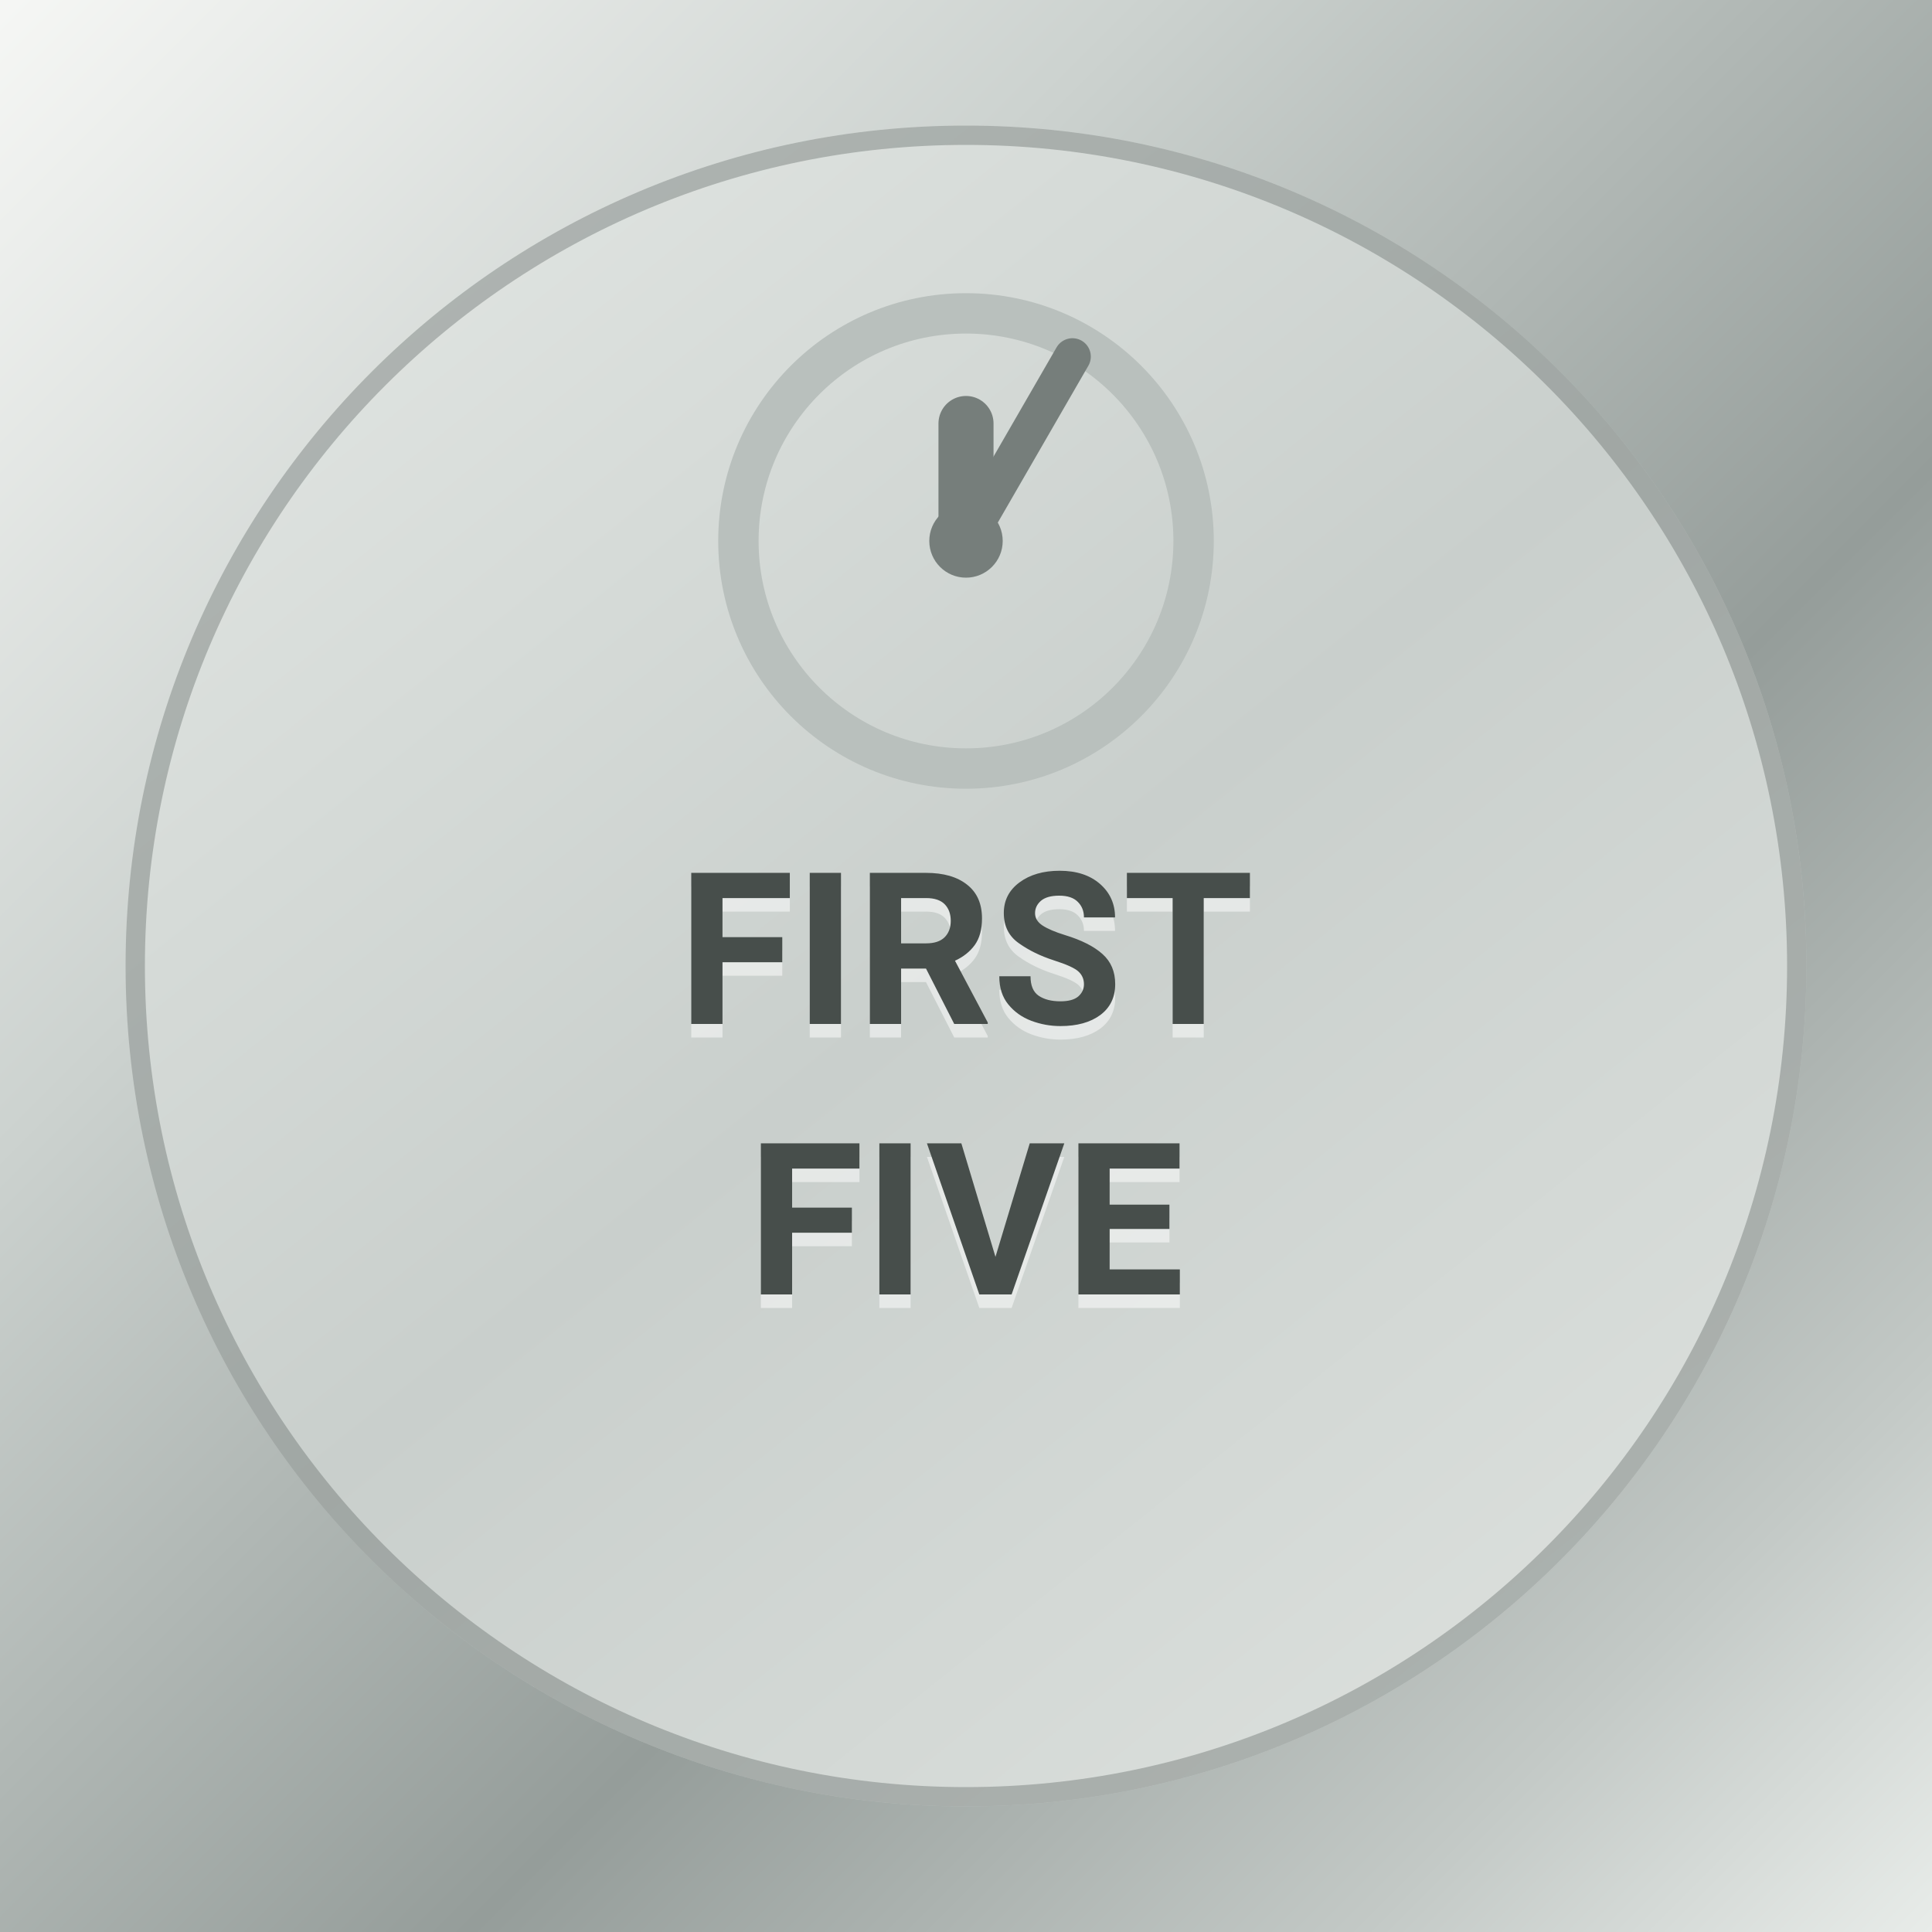
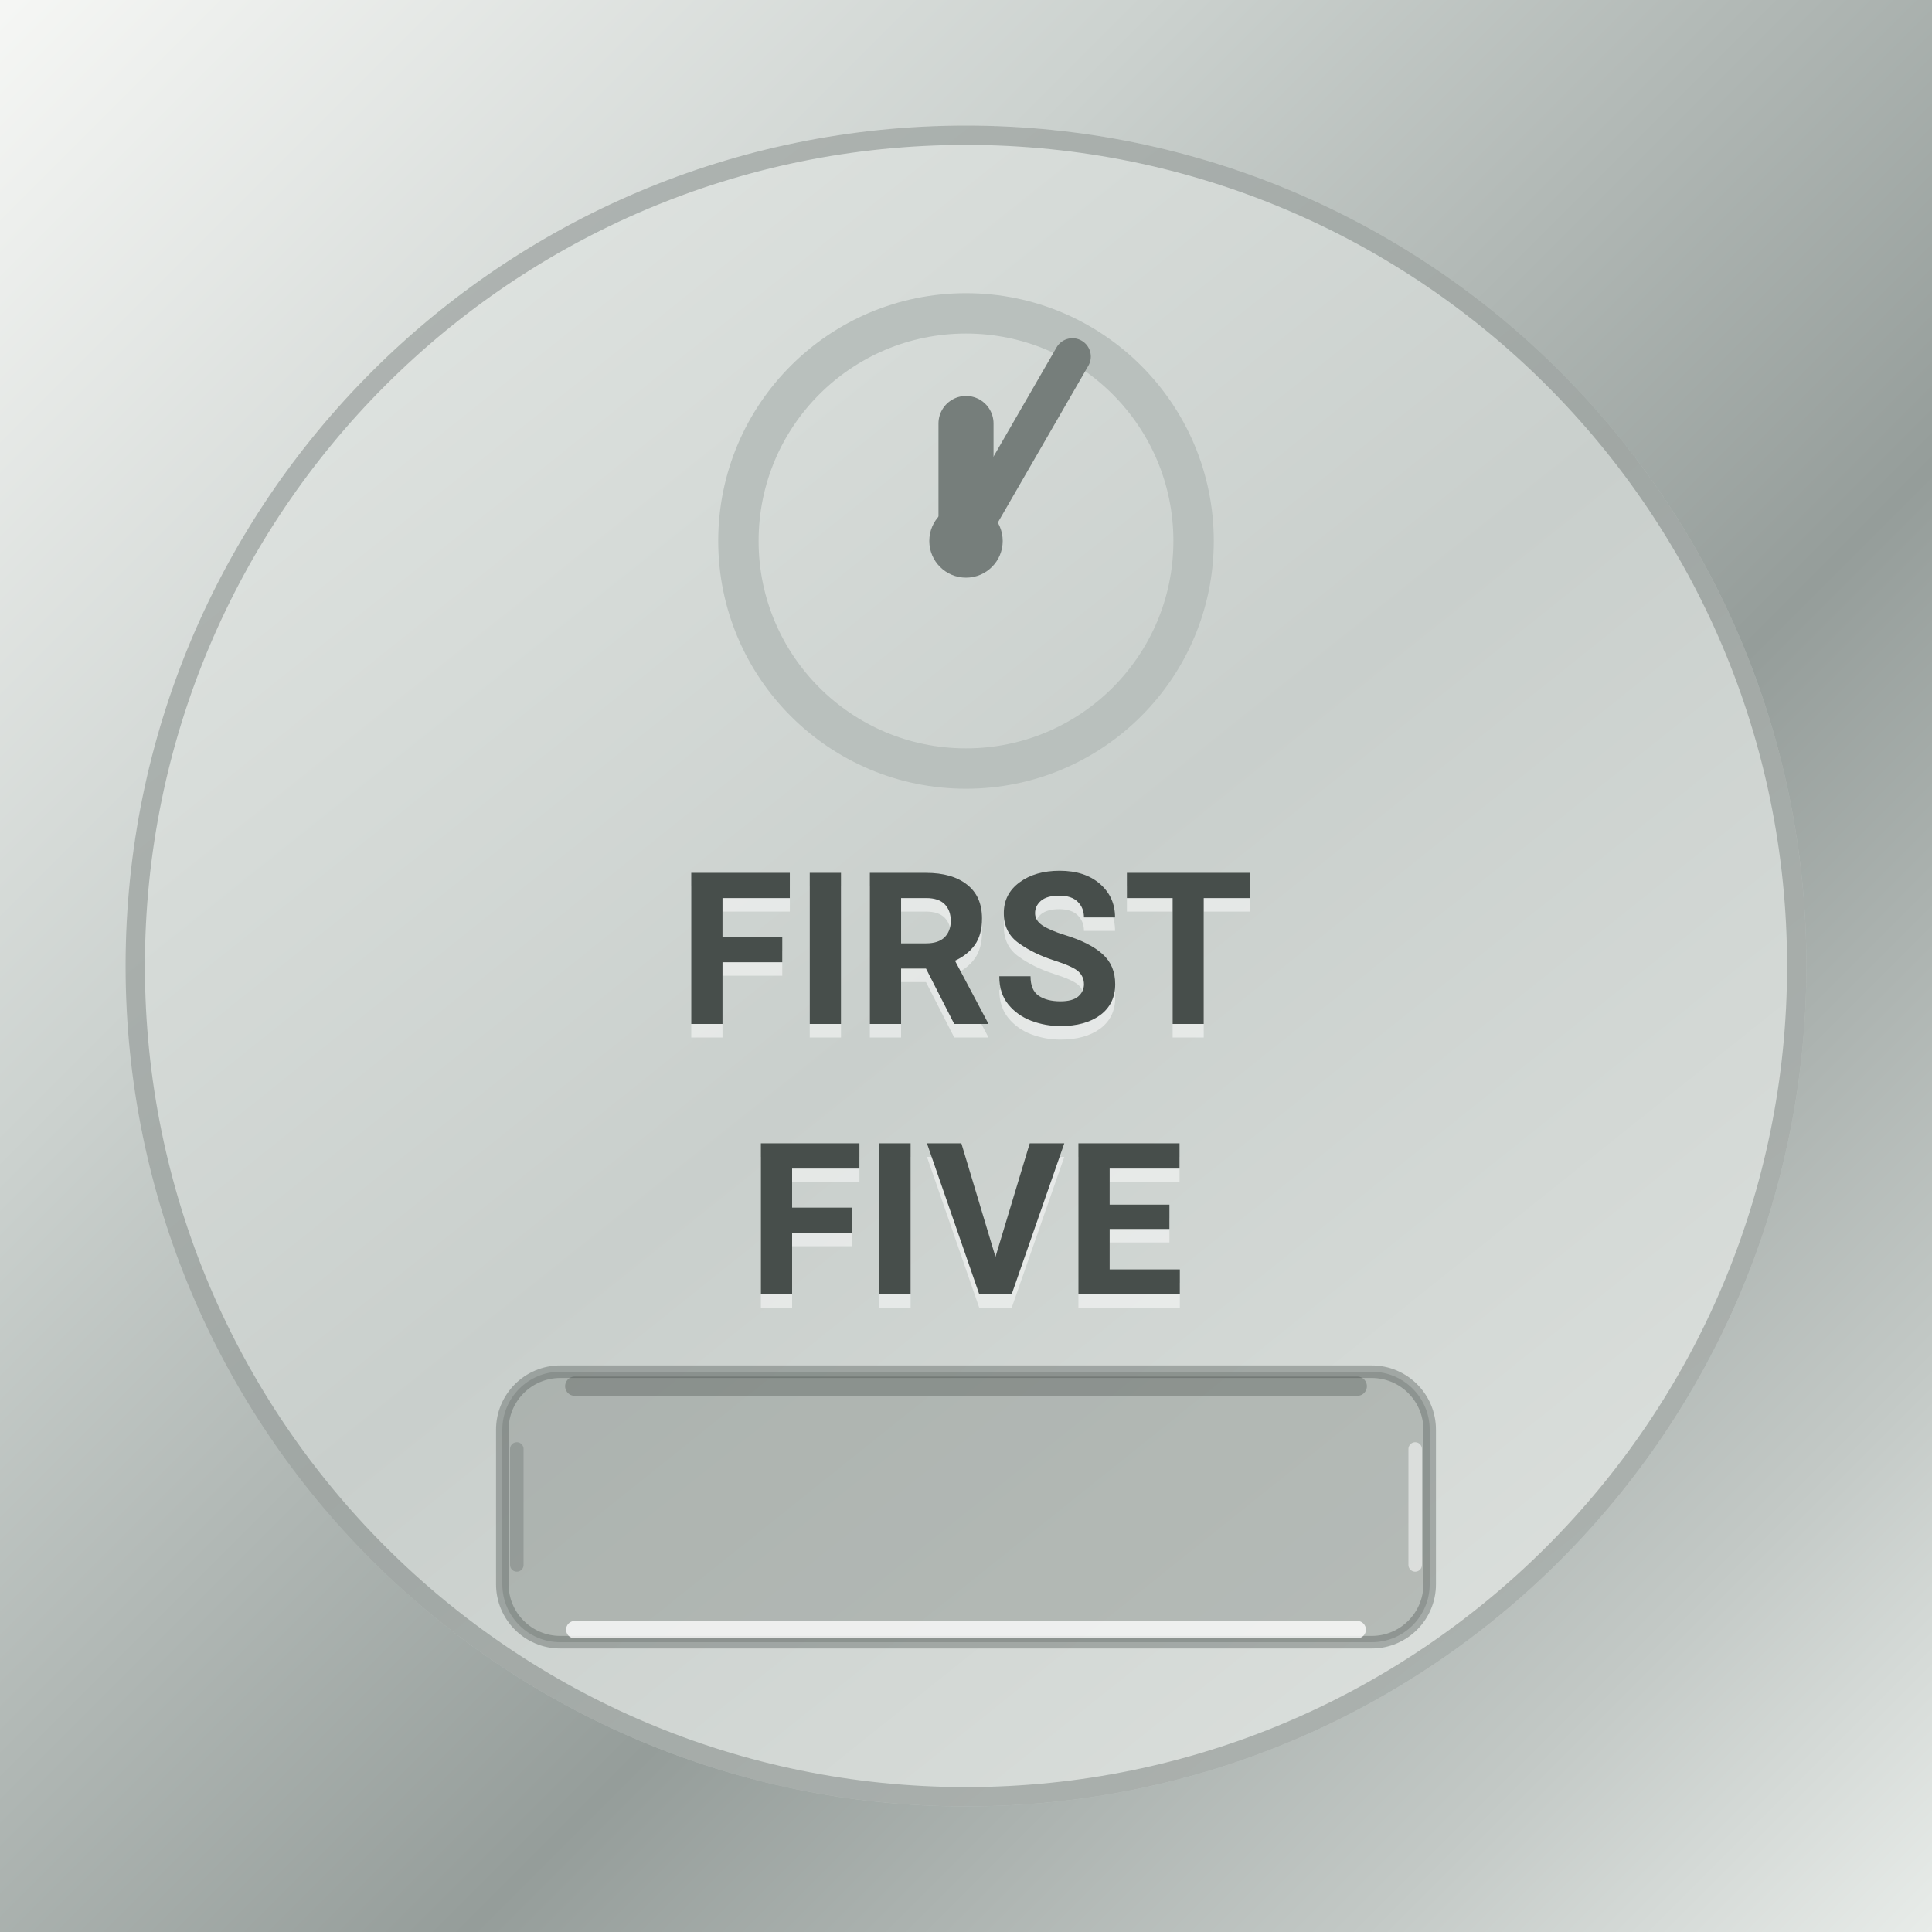
<svg xmlns="http://www.w3.org/2000/svg" width="200" height="200" viewBox="0 0 200 200" role="img" aria-label="First Five pin, back">
  <defs>
    <linearGradient id="b" x1="0" y1="0" x2="1" y2="1">
      <stop offset="0" stop-color="#f6f7f5" />
      <stop offset=".3" stop-color="#ccd2cf" />
      <stop offset=".62" stop-color="#959d9a" />
      <stop offset=".85" stop-color="#c3c9c6" />
      <stop offset="1" stop-color="#e9edea" />
    </linearGradient>
    <linearGradient id="p" x1=".1" y1="0" x2=".9" y2="1">
      <stop offset="0" stop-color="#e3e7e4" />
      <stop offset=".5" stop-color="#c9cfcc" />
      <stop offset="1" stop-color="#dee2df" />
    </linearGradient>
  </defs>
  <rect width="200" height="200" fill="url(#b)" />
  <circle cx="100" cy="100" r="87" fill="url(#p)" />
  <circle cx="100" cy="100" r="86" fill="none" stroke="#5f6764" stroke-opacity=".38" stroke-width="2" />
  <g transform="translate(100 56) scale(.38) translate(-100 -100)">
    <circle cx="100" cy="100" r="62" fill="none" stroke="#b9c0bd" stroke-width="11" />
    <path d="M100 100 L100 68" fill="none" stroke="#767e7b" stroke-width="15" stroke-linecap="round" />
    <path d="M100 100 L129 49.77" fill="none" stroke="#767e7b" stroke-width="10" stroke-linecap="round" />
    <circle cx="100" cy="100" r="10" fill="#767e7b" />
  </g>
  <text x="100" y="106" text-anchor="middle" textLength="77.5" font-family="system-ui,-apple-system,'Segoe UI',Roboto,'Helvetica Neue',Arial,sans-serif" font-size="22" font-weight="700" fill="#ffffff" fill-opacity=".5" transform="translate(0 1.4)">FIRST</text>
  <text x="100" y="106" text-anchor="middle" textLength="77.5" font-family="system-ui,-apple-system,'Segoe UI',Roboto,'Helvetica Neue',Arial,sans-serif" font-size="22" font-weight="700" fill="#474e4b">FIRST</text>
  <text x="100" y="134" text-anchor="middle" textLength="62" font-family="system-ui,-apple-system,'Segoe UI',Roboto,'Helvetica Neue',Arial,sans-serif" font-size="22" font-weight="700" fill="#ffffff" fill-opacity=".5" transform="translate(0 1.4)">FIVE</text>
  <text x="100" y="134" text-anchor="middle" textLength="62" font-family="system-ui,-apple-system,'Segoe UI',Roboto,'Helvetica Neue',Arial,sans-serif" font-size="22" font-weight="700" fill="#474e4b">FIVE</text>
+   <rect x="52" y="142" width="96" height="28" rx="6" fill="#7f8783" fill-opacity=".4" />
+   <rect x="52" y="142" width="96" height="28" rx="6" fill="none" stroke="#565e5b" stroke-opacity=".4" stroke-width="1.3" />
+   <path d="M59.5 143.5H140.5" fill="none" stroke="#3f4744" stroke-opacity=".32" stroke-width="2" stroke-linecap="round" />
+   <path d="M59.5 168.7H140.5" fill="none" stroke="#ffffff" stroke-opacity=".78" stroke-width="1.8" stroke-linecap="round" />
+   <path d="M53.5 150V162" fill="none" stroke="#3f4744" stroke-opacity=".22" stroke-width="1.4" stroke-linecap="round" />
+   <path d="M146.5 150V162" fill="none" stroke="#ffffff" stroke-opacity=".52" stroke-width="1.4" stroke-linecap="round" />
</svg>
